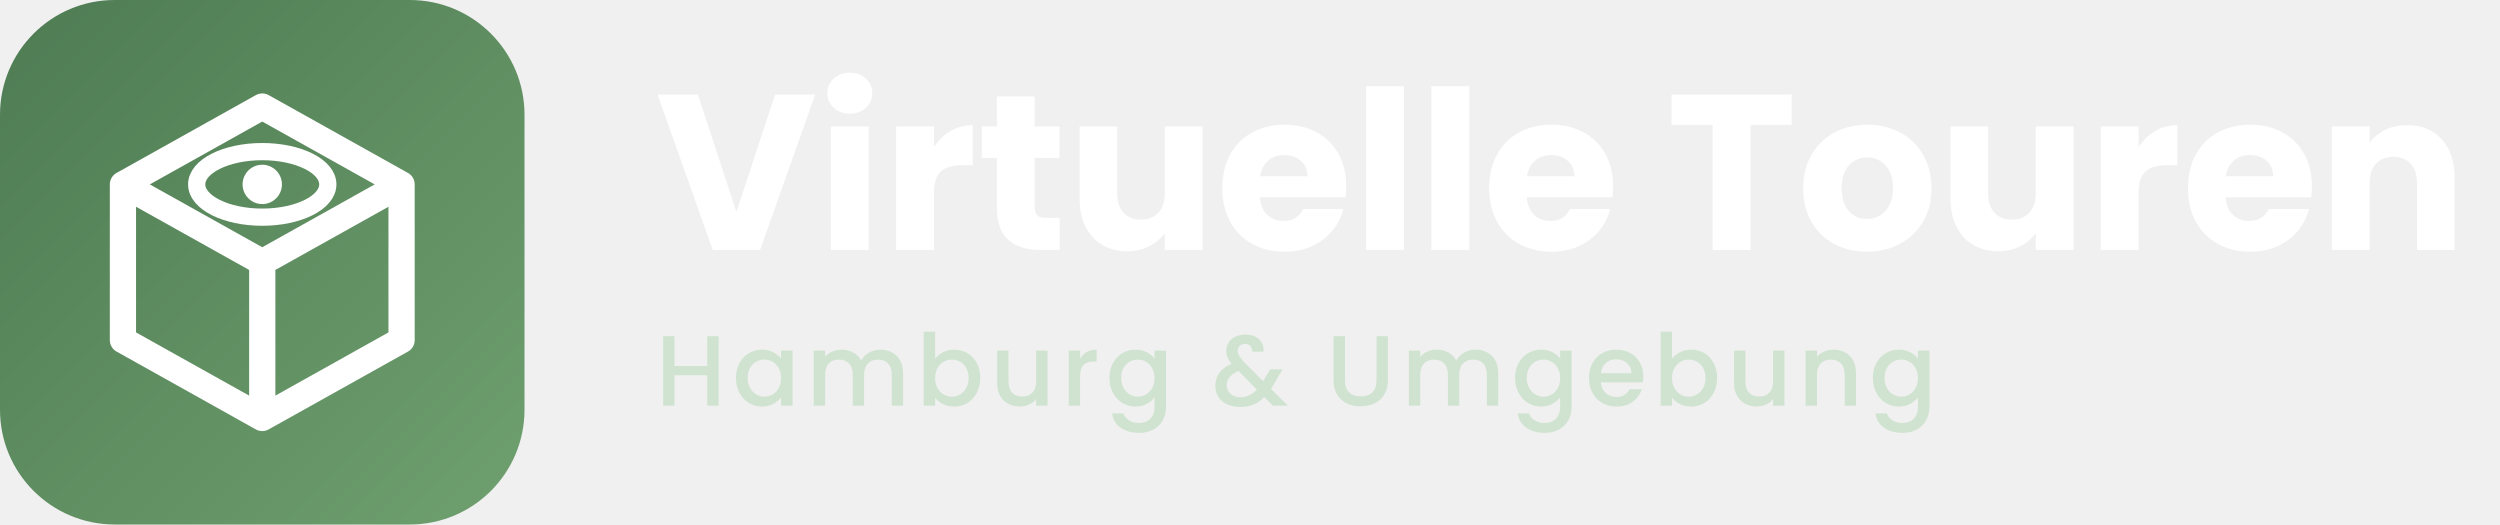
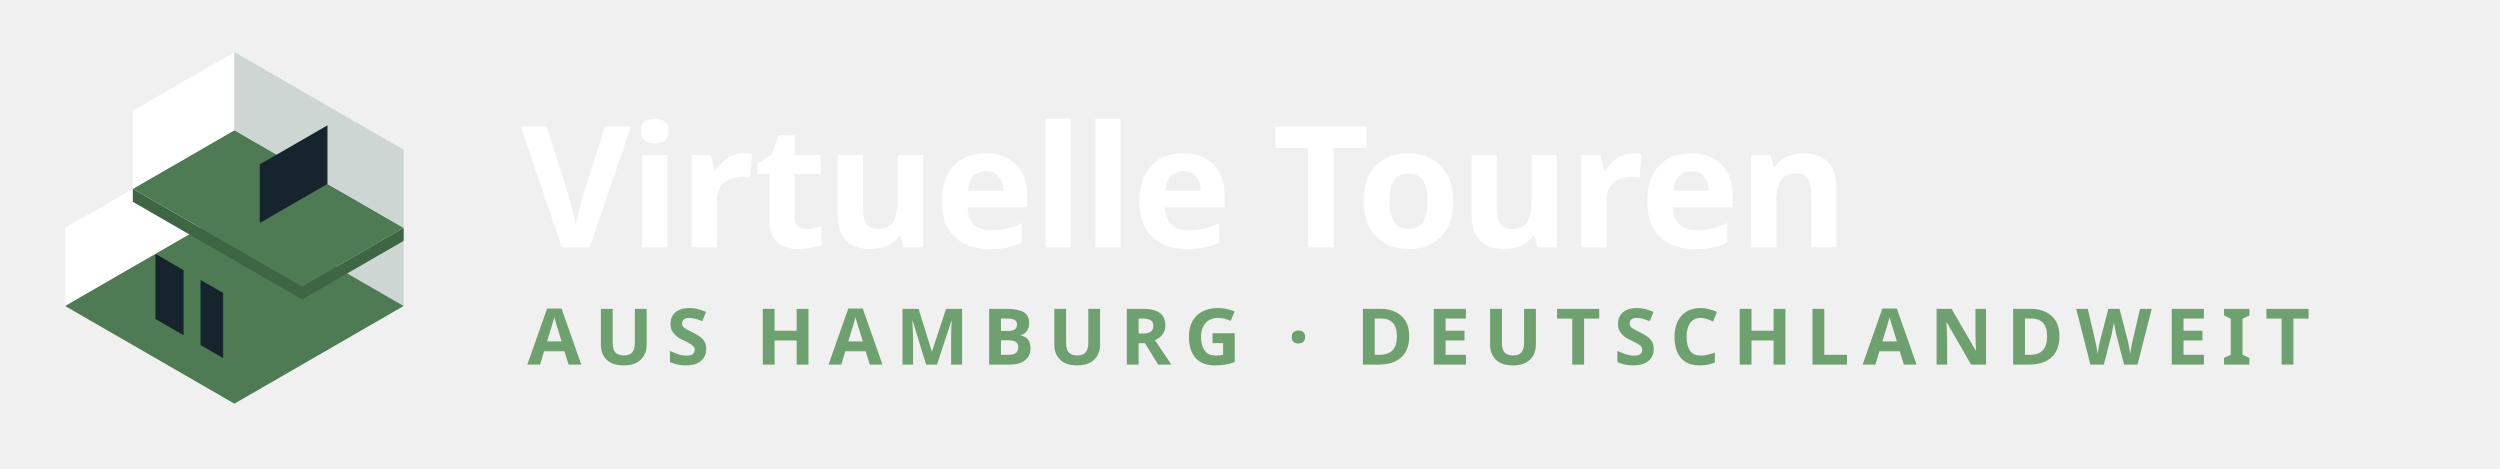
- <svg xmlns="http://www.w3.org/2000/svg" viewBox="0 0 305.05 64.00" width="305.05" height="64.00" role="img" aria-labelledby="t">
-   <defs>
-     <linearGradient id="g" x1="0" y1="0" x2="1" y2="1">
-       <stop offset="0" stop-color="#4E7B53" />
-       <stop offset="1" stop-color="#6FA06F" />
-     </linearGradient>
-   </defs>
-   <rect x="0" y="0" width="64" height="64" rx="14.00" fill="url(#g)" />
-   <path d="M32.00 13.00 L49.00 22.50 L49.00 41.50 L32.00 51.00 L15.00 41.50 L15.00 22.50 Z M15.00 22.50 L32.00 32.00 L49.00 22.50 M32.00 32.00 L32.00 51.00" fill="none" stroke="#fff" stroke-width="3.20" stroke-linejoin="round" stroke-linecap="round" />
-   <ellipse cx="32.00" cy="22.50" rx="8.00" ry="4.00" fill="none" stroke="#fff" stroke-width="2.10" />
-   <circle cx="32.00" cy="22.50" r="2.40" fill="#fff" />
-   <path d="M99.467 11.546 92.744 30.5H86.966L80.243 11.546H85.157L89.855 25.856L94.58 11.546Z M100.952 11.384Q100.952 10.304 101.722 9.588Q102.491 8.873 103.706 8.873Q104.894 8.873 105.663 9.588Q106.433 10.304 106.433 11.384Q106.433 12.437 105.663 13.152Q104.894 13.868 103.706 13.868Q102.491 13.868 101.722 13.152Q100.952 12.437 100.952 11.384ZM106.001 15.434V30.5H101.384V15.434Z M118.691 15.272V20.159H117.422Q115.694 20.159 114.83 20.901Q113.966 21.644 113.966 23.507V30.5H109.349V15.434H113.966V17.945Q114.776 16.703 115.991 15.988Q117.206 15.272 118.691 15.272Z M129.302 26.585V30.5H126.953Q124.442 30.5 123.038 29.271Q121.634 28.043 121.634 25.262V19.268H119.798V15.434H121.634V11.762H126.251V15.434H129.275V19.268H126.251V25.316Q126.251 25.991 126.575 26.288Q126.899 26.585 127.655 26.585Z M146.744 15.434V30.5H142.127V28.448Q141.425 29.447 140.224 30.054Q139.022 30.662 137.564 30.662Q135.836 30.662 134.513 29.892Q133.19 29.123 132.461 27.665Q131.732 26.207 131.732 24.236V15.434H136.322V23.615Q136.322 25.127 137.105 25.964Q137.888 26.801 139.211 26.801Q140.561 26.801 141.344 25.964Q142.127 25.127 142.127 23.615V15.434Z M164.186 24.074H153.737Q153.845 25.478 154.642 26.221Q155.438 26.963 156.599 26.963Q158.327 26.963 159.002 25.505H163.916Q163.538 26.99 162.553 28.178Q161.567 29.366 160.082 30.041Q158.597 30.716 156.761 30.716Q154.547 30.716 152.819 29.771Q151.091 28.826 150.119 27.071Q149.147 25.316 149.147 22.967Q149.147 20.618 150.106 18.863Q151.064 17.108 152.792 16.163Q154.52 15.218 156.761 15.218Q158.948 15.218 160.649 16.136Q162.35 17.054 163.309 18.755Q164.267 20.456 164.267 22.724Q164.267 23.372 164.186 24.074ZM159.542 21.509Q159.542 20.321 158.732 19.619Q157.922 18.917 156.707 18.917Q155.546 18.917 154.75 19.592Q153.953 20.267 153.764 21.509Z M171.314 10.52V30.5H166.697V10.52Z M179.279 10.52V30.5H174.662V10.52Z M196.748 24.074H186.299Q186.407 25.478 187.204 26.221Q188 26.963 189.161 26.963Q190.889 26.963 191.564 25.505H196.478Q196.1 26.99 195.115 28.178Q194.129 29.366 192.644 30.041Q191.159 30.716 189.323 30.716Q187.109 30.716 185.381 29.771Q183.653 28.826 182.681 27.071Q181.709 25.316 181.709 22.967Q181.709 20.618 182.668 18.863Q183.626 17.108 185.354 16.163Q187.082 15.218 189.323 15.218Q191.51 15.218 193.211 16.136Q194.912 17.054 195.871 18.755Q196.829 20.456 196.829 22.724Q196.829 23.372 196.748 24.074ZM192.104 21.509Q192.104 20.321 191.294 19.619Q190.484 18.917 189.269 18.917Q188.108 18.917 187.312 19.592Q186.515 20.267 186.326 21.509Z M218.618 11.546V15.245H213.596V30.5H208.979V15.245H203.957V11.546Z M220.022 22.967Q220.022 20.645 221.048 18.877Q222.074 17.108 223.856 16.163Q225.638 15.218 227.852 15.218Q230.066 15.218 231.848 16.163Q233.63 17.108 234.656 18.877Q235.682 20.645 235.682 22.967Q235.682 25.289 234.643 27.058Q233.603 28.826 231.808 29.771Q230.012 30.716 227.798 30.716Q225.584 30.716 223.816 29.771Q222.047 28.826 221.035 27.071Q220.022 25.316 220.022 22.967ZM230.984 22.967Q230.984 21.158 230.079 20.186Q229.175 19.214 227.852 19.214Q226.502 19.214 225.611 20.172Q224.72 21.131 224.72 22.967Q224.72 24.776 225.598 25.748Q226.475 26.72 227.798 26.72Q229.121 26.72 230.053 25.748Q230.984 24.776 230.984 22.967Z M253.016 15.434V30.5H248.399V28.448Q247.697 29.447 246.496 30.054Q245.294 30.662 243.836 30.662Q242.108 30.662 240.785 29.892Q239.462 29.123 238.733 27.665Q238.004 26.207 238.004 24.236V15.434H242.594V23.615Q242.594 25.127 243.377 25.964Q244.16 26.801 245.483 26.801Q246.833 26.801 247.616 25.964Q248.399 25.127 248.399 23.615V15.434Z M265.679 15.272V20.159H264.41Q262.682 20.159 261.818 20.901Q260.954 21.644 260.954 23.507V30.5H256.337V15.434H260.954V17.945Q261.764 16.703 262.979 15.988Q264.194 15.272 265.679 15.272Z M282.014 24.074H271.565Q271.673 25.478 272.47 26.221Q273.266 26.963 274.427 26.963Q276.155 26.963 276.83 25.505H281.744Q281.366 26.99 280.381 28.178Q279.395 29.366 277.91 30.041Q276.425 30.716 274.589 30.716Q272.375 30.716 270.647 29.771Q268.919 28.826 267.947 27.071Q266.975 25.316 266.975 22.967Q266.975 20.618 267.934 18.863Q268.892 17.108 270.62 16.163Q272.348 15.218 274.589 15.218Q276.776 15.218 278.477 16.136Q280.178 17.054 281.137 18.755Q282.095 20.456 282.095 22.724Q282.095 23.372 282.014 24.074ZM277.37 21.509Q277.37 20.321 276.56 19.619Q275.75 18.917 274.535 18.917Q273.374 18.917 272.578 19.592Q271.781 20.267 271.592 21.509Z M299.51 21.698V30.5H294.92V22.319Q294.92 20.807 294.137 19.97Q293.354 19.133 292.031 19.133Q290.708 19.133 289.925 19.97Q289.142 20.807 289.142 22.319V30.5H284.525V15.434H289.142V17.432Q289.844 16.433 291.032 15.852Q292.22 15.272 293.705 15.272Q296.351 15.272 297.931 16.986Q299.51 18.701 299.51 21.698Z" fill="#FFFFFF" />
-   <path d="M87.686 41.021V49.5H86.295V45.791H82.306V49.5H80.915V41.021H82.306V44.657H86.295V41.021Z M92.974 42.668Q93.767 42.668 94.359 42.979Q94.951 43.29 95.305 43.754V42.778H96.708V49.5H95.305V48.5Q94.951 48.975 94.341 49.293Q93.731 49.61 92.95 49.61Q92.084 49.61 91.364 49.165Q90.644 48.719 90.223 47.92Q89.802 47.121 89.802 46.108Q89.802 45.096 90.223 44.315Q90.644 43.534 91.37 43.101Q92.096 42.668 92.974 42.668ZM93.267 43.876Q92.73 43.876 92.267 44.138Q91.803 44.4 91.517 44.907Q91.23 45.413 91.23 46.108Q91.23 46.804 91.517 47.328Q91.803 47.853 92.273 48.127Q92.743 48.402 93.267 48.402Q93.804 48.402 94.268 48.134Q94.731 47.865 95.018 47.347Q95.305 46.828 95.305 46.133Q95.305 45.437 95.018 44.925Q94.731 44.413 94.268 44.144Q93.804 43.876 93.267 43.876Z M110.194 45.535V49.5H108.816V45.742Q108.816 44.84 108.364 44.358Q107.913 43.876 107.132 43.876Q106.351 43.876 105.894 44.358Q105.436 44.84 105.436 45.742V49.5H104.058V45.742Q104.058 44.84 103.606 44.358Q103.155 43.876 102.374 43.876Q101.593 43.876 101.136 44.358Q100.678 44.84 100.678 45.742V49.5H99.288V42.778H100.678V43.546Q101.02 43.132 101.545 42.9Q102.069 42.668 102.667 42.668Q103.472 42.668 104.107 43.01Q104.741 43.351 105.083 43.998Q105.388 43.388 106.034 43.028Q106.681 42.668 107.425 42.668Q108.218 42.668 108.846 42.997Q109.475 43.327 109.835 43.973Q110.194 44.62 110.194 45.535Z M116.447 42.668Q117.337 42.668 118.057 43.095Q118.777 43.522 119.192 44.309Q119.606 45.096 119.606 46.108Q119.606 47.121 119.192 47.92Q118.777 48.719 118.051 49.165Q117.325 49.61 116.447 49.61Q115.666 49.61 115.062 49.305Q114.458 49 114.104 48.524V49.5H112.713V40.472H114.104V43.778Q114.458 43.29 115.074 42.979Q115.69 42.668 116.447 42.668ZM116.142 43.876Q115.617 43.876 115.147 44.144Q114.678 44.413 114.391 44.925Q114.104 45.437 114.104 46.133Q114.104 46.828 114.391 47.347Q114.678 47.865 115.147 48.134Q115.617 48.402 116.142 48.402Q116.678 48.402 117.148 48.127Q117.618 47.853 117.904 47.328Q118.191 46.804 118.191 46.108Q118.191 45.413 117.904 44.907Q117.618 44.4 117.148 44.138Q116.678 43.876 116.142 43.876Z M127.823 42.778V49.5H126.432V48.707Q126.103 49.122 125.572 49.36Q125.041 49.598 124.443 49.598Q123.65 49.598 123.022 49.268Q122.394 48.939 122.034 48.292Q121.674 47.646 121.674 46.731V42.778H123.053V46.523Q123.053 47.426 123.504 47.908Q123.955 48.39 124.736 48.39Q125.517 48.39 125.974 47.908Q126.432 47.426 126.432 46.523V42.778Z M133.807 42.668V44.108H133.453Q132.635 44.108 132.214 44.522Q131.794 44.937 131.794 45.962V49.5H130.403V42.778H131.794V43.754Q132.099 43.241 132.605 42.955Q133.111 42.668 133.807 42.668Z M140.876 43.754V42.778H142.279V49.61Q142.279 50.537 141.889 51.263Q141.498 51.989 140.76 52.404Q140.022 52.818 138.997 52.818Q137.631 52.818 136.728 52.178Q135.825 51.537 135.703 50.439H137.082Q137.241 50.964 137.759 51.287Q138.278 51.611 138.997 51.611Q139.839 51.611 140.358 51.098Q140.876 50.586 140.876 49.61V48.487Q140.522 48.963 139.918 49.287Q139.315 49.61 138.546 49.61Q137.668 49.61 136.942 49.165Q136.216 48.719 135.795 47.92Q135.374 47.121 135.374 46.108Q135.374 45.096 135.795 44.315Q136.216 43.534 136.942 43.101Q137.668 42.668 138.546 42.668Q139.327 42.668 139.931 42.979Q140.535 43.29 140.876 43.754ZM138.839 43.876Q138.302 43.876 137.838 44.138Q137.375 44.4 137.088 44.907Q136.801 45.413 136.801 46.108Q136.801 46.804 137.088 47.328Q137.375 47.853 137.844 48.127Q138.314 48.402 138.839 48.402Q139.376 48.402 139.839 48.134Q140.303 47.865 140.589 47.347Q140.876 46.828 140.876 46.133Q140.876 45.437 140.589 44.925Q140.303 44.413 139.839 44.144Q139.376 43.876 138.839 43.876Z M155.333 49.5 154.283 48.451Q153.673 49.061 152.954 49.36Q152.234 49.659 151.343 49.659Q150.44 49.659 149.745 49.341Q149.05 49.024 148.671 48.433Q148.293 47.841 148.293 47.06Q148.293 46.182 148.793 45.492Q149.294 44.803 150.282 44.4Q149.928 43.973 149.782 43.601Q149.635 43.229 149.635 42.778Q149.635 42.217 149.922 41.777Q150.209 41.338 150.745 41.082Q151.282 40.826 151.99 40.826Q152.71 40.826 153.216 41.1Q153.722 41.375 153.972 41.851Q154.222 42.326 154.174 42.912H152.783Q152.795 42.461 152.563 42.21Q152.331 41.96 151.929 41.96Q151.526 41.96 151.276 42.198Q151.026 42.436 151.026 42.778Q151.026 43.107 151.215 43.43Q151.404 43.754 151.88 44.266L154.125 46.499L154.991 45.071H156.492L155.394 46.95L155.089 47.45L157.15 49.5ZM153.368 47.536 151.124 45.279Q149.684 45.852 149.684 47.011Q149.684 47.633 150.148 48.054Q150.611 48.475 151.343 48.475Q152.49 48.475 153.368 47.536Z M164.116 41.021V46.426Q164.116 47.389 164.622 47.877Q165.129 48.365 166.031 48.365Q166.946 48.365 167.453 47.877Q167.959 47.389 167.959 46.426V41.021H169.35V46.401Q169.35 47.438 168.898 48.158Q168.447 48.878 167.691 49.232Q166.934 49.585 166.019 49.585Q165.104 49.585 164.354 49.232Q163.604 48.878 163.164 48.158Q162.725 47.438 162.725 46.401V41.021Z M182.812 45.535V49.5H181.434V45.742Q181.434 44.84 180.982 44.358Q180.531 43.876 179.75 43.876Q178.969 43.876 178.512 44.358Q178.054 44.84 178.054 45.742V49.5H176.676V45.742Q176.676 44.84 176.224 44.358Q175.773 43.876 174.992 43.876Q174.211 43.876 173.754 44.358Q173.296 44.84 173.296 45.742V49.5H171.905V42.778H173.296V43.546Q173.638 43.132 174.162 42.9Q174.687 42.668 175.285 42.668Q176.09 42.668 176.724 43.01Q177.359 43.351 177.7 43.998Q178.005 43.388 178.652 43.028Q179.299 42.668 180.043 42.668Q180.836 42.668 181.464 42.997Q182.092 43.327 182.452 43.973Q182.812 44.62 182.812 45.535Z M190.37 43.754V42.778H191.773V49.61Q191.773 50.537 191.382 51.263Q190.992 51.989 190.254 52.404Q189.516 52.818 188.491 52.818Q187.125 52.818 186.222 52.178Q185.319 51.537 185.197 50.439H186.576Q186.734 50.964 187.253 51.287Q187.771 51.611 188.491 51.611Q189.333 51.611 189.851 51.098Q190.37 50.586 190.37 49.61V48.487Q190.016 48.963 189.412 49.287Q188.808 49.61 188.04 49.61Q187.161 49.61 186.435 49.165Q185.709 48.719 185.288 47.92Q184.868 47.121 184.868 46.108Q184.868 45.096 185.288 44.315Q185.709 43.534 186.435 43.101Q187.161 42.668 188.04 42.668Q188.82 42.668 189.424 42.979Q190.028 43.29 190.37 43.754ZM188.332 43.876Q187.796 43.876 187.332 44.138Q186.868 44.4 186.582 44.907Q186.295 45.413 186.295 46.108Q186.295 46.804 186.582 47.328Q186.868 47.853 187.338 48.127Q187.808 48.402 188.332 48.402Q188.869 48.402 189.333 48.134Q189.796 47.865 190.083 47.347Q190.37 46.828 190.37 46.133Q190.37 45.437 190.083 44.925Q189.796 44.413 189.333 44.144Q188.869 43.876 188.332 43.876Z M200.465 46.657H195.329Q195.39 47.463 195.927 47.951Q196.463 48.439 197.244 48.439Q198.367 48.439 198.83 47.499H200.331Q200.026 48.426 199.227 49.018Q198.428 49.61 197.244 49.61Q196.28 49.61 195.518 49.177Q194.755 48.744 194.322 47.957Q193.889 47.17 193.889 46.133Q193.889 45.096 194.31 44.309Q194.731 43.522 195.494 43.095Q196.256 42.668 197.244 42.668Q198.196 42.668 198.94 43.083Q199.684 43.498 200.099 44.248Q200.514 44.998 200.514 45.974Q200.514 46.352 200.465 46.657ZM199.062 45.535Q199.05 44.766 198.513 44.303Q197.976 43.839 197.183 43.839Q196.463 43.839 195.951 44.297Q195.439 44.754 195.341 45.535Z M206.363 42.668Q207.254 42.668 207.974 43.095Q208.694 43.522 209.108 44.309Q209.523 45.096 209.523 46.108Q209.523 47.121 209.108 47.92Q208.694 48.719 207.968 49.165Q207.242 49.61 206.363 49.61Q205.583 49.61 204.979 49.305Q204.375 49 204.021 48.524V49.5H202.63V40.472H204.021V43.778Q204.375 43.29 204.991 42.979Q205.607 42.668 206.363 42.668ZM206.058 43.876Q205.534 43.876 205.064 44.144Q204.594 44.413 204.308 44.925Q204.021 45.437 204.021 46.133Q204.021 46.828 204.308 47.347Q204.594 47.865 205.064 48.134Q205.534 48.402 206.058 48.402Q206.595 48.402 207.065 48.127Q207.535 47.853 207.821 47.328Q208.108 46.804 208.108 46.108Q208.108 45.413 207.821 44.907Q207.535 44.4 207.065 44.138Q206.595 43.876 206.058 43.876Z M217.74 42.778V49.5H216.349V48.707Q216.019 49.122 215.489 49.36Q214.958 49.598 214.36 49.598Q213.567 49.598 212.939 49.268Q212.311 48.939 211.951 48.292Q211.591 47.646 211.591 46.731V42.778H212.969V46.523Q212.969 47.426 213.421 47.908Q213.872 48.39 214.653 48.39Q215.434 48.39 215.891 47.908Q216.349 47.426 216.349 46.523V42.778Z M226.468 45.535V49.5H225.09V45.742Q225.09 44.84 224.638 44.358Q224.187 43.876 223.406 43.876Q222.625 43.876 222.168 44.358Q221.71 44.84 221.71 45.742V49.5H220.32V42.778H221.71V43.546Q222.052 43.132 222.583 42.9Q223.113 42.668 223.711 42.668Q224.504 42.668 225.133 42.997Q225.761 43.327 226.115 43.973Q226.468 44.62 226.468 45.535Z M234.026 43.754V42.778H235.429V49.61Q235.429 50.537 235.039 51.263Q234.648 51.989 233.91 52.404Q233.172 52.818 232.147 52.818Q230.781 52.818 229.878 52.178Q228.975 51.537 228.853 50.439H230.232Q230.39 50.964 230.909 51.287Q231.427 51.611 232.147 51.611Q232.989 51.611 233.507 51.098Q234.026 50.586 234.026 49.61V48.487Q233.672 48.963 233.068 49.287Q232.464 49.61 231.696 49.61Q230.817 49.61 230.092 49.165Q229.366 48.719 228.945 47.92Q228.524 47.121 228.524 46.108Q228.524 45.096 228.945 44.315Q229.366 43.534 230.092 43.101Q230.817 42.668 231.696 42.668Q232.477 42.668 233.081 42.979Q233.684 43.29 234.026 43.754ZM231.989 43.876Q231.452 43.876 230.988 44.138Q230.525 44.4 230.238 44.907Q229.951 45.413 229.951 46.108Q229.951 46.804 230.238 47.328Q230.525 47.853 230.994 48.127Q231.464 48.402 231.989 48.402Q232.525 48.402 232.989 48.134Q233.453 47.865 233.739 47.347Q234.026 46.828 234.026 46.133Q234.026 45.437 233.739 44.925Q233.453 44.413 232.989 44.144Q232.525 43.876 231.989 43.876Z" fill="#CFE3D0" />
+ <svg xmlns="http://www.w3.org/2000/svg" viewBox="0 0 384 72" width="384" height="72" role="img" aria-label="Virtuelle Touren, aus Hamburg, deutschlandweit">
+   <svg x="4" y="4" viewBox="8 8 64 64" width="64" height="64">
+     <path d="M14 51L40 36L40 24L14 39Z" fill="#FFFFFF" />
+     <path d="M40 36L66 51L66 39L40 24Z" fill="#cdd6d2" />
+     <path d="M40 36L66 51L40 66L14 51Z" fill="#4E7B53" />
+     <path d="M27.88 53L32.2 55.5L32.2 45.5L27.88 43Z" fill="#16242E" />
+     <path d="M34.8 57L38.27 59L38.27 49L34.8 47Z" fill="#16242E" />
+     <path d="M24.4 33L50.4 48L50.4 50L24.4 35Z" fill="#3f6644" />
+     <path d="M50.4 48L66 39L66 41L50.4 50Z" fill="#3f6644" />
+     <path d="M40 24L66 39L50.4 48L24.4 33Z" fill="#4E7B53" />
+     <path d="M24.4 33L40 24L40 12L24.4 21Z" fill="#FFFFFF" />
+     <path d="M40 24L66 39L66 27L40 12Z" fill="#cdd6d2" />
+     <path d="M54.3 32.25L43.9 38.25L43.9 29.25L54.3 23.25Z" fill="#16242E" />
+   </svg>
+   <text x="80" y="38" font-family="Urbanist, system-ui, sans-serif" font-size="26" font-weight="700" letter-spacing="-.3" fill="#FFFFFF">Virtuelle Touren</text>
+   <text x="81" y="56" font-family="Urbanist, system-ui, sans-serif" font-size="12" font-weight="600" letter-spacing="2" fill="#6FA06F">AUS HAMBURG · DEUTSCHLANDWEIT</text>
</svg>
